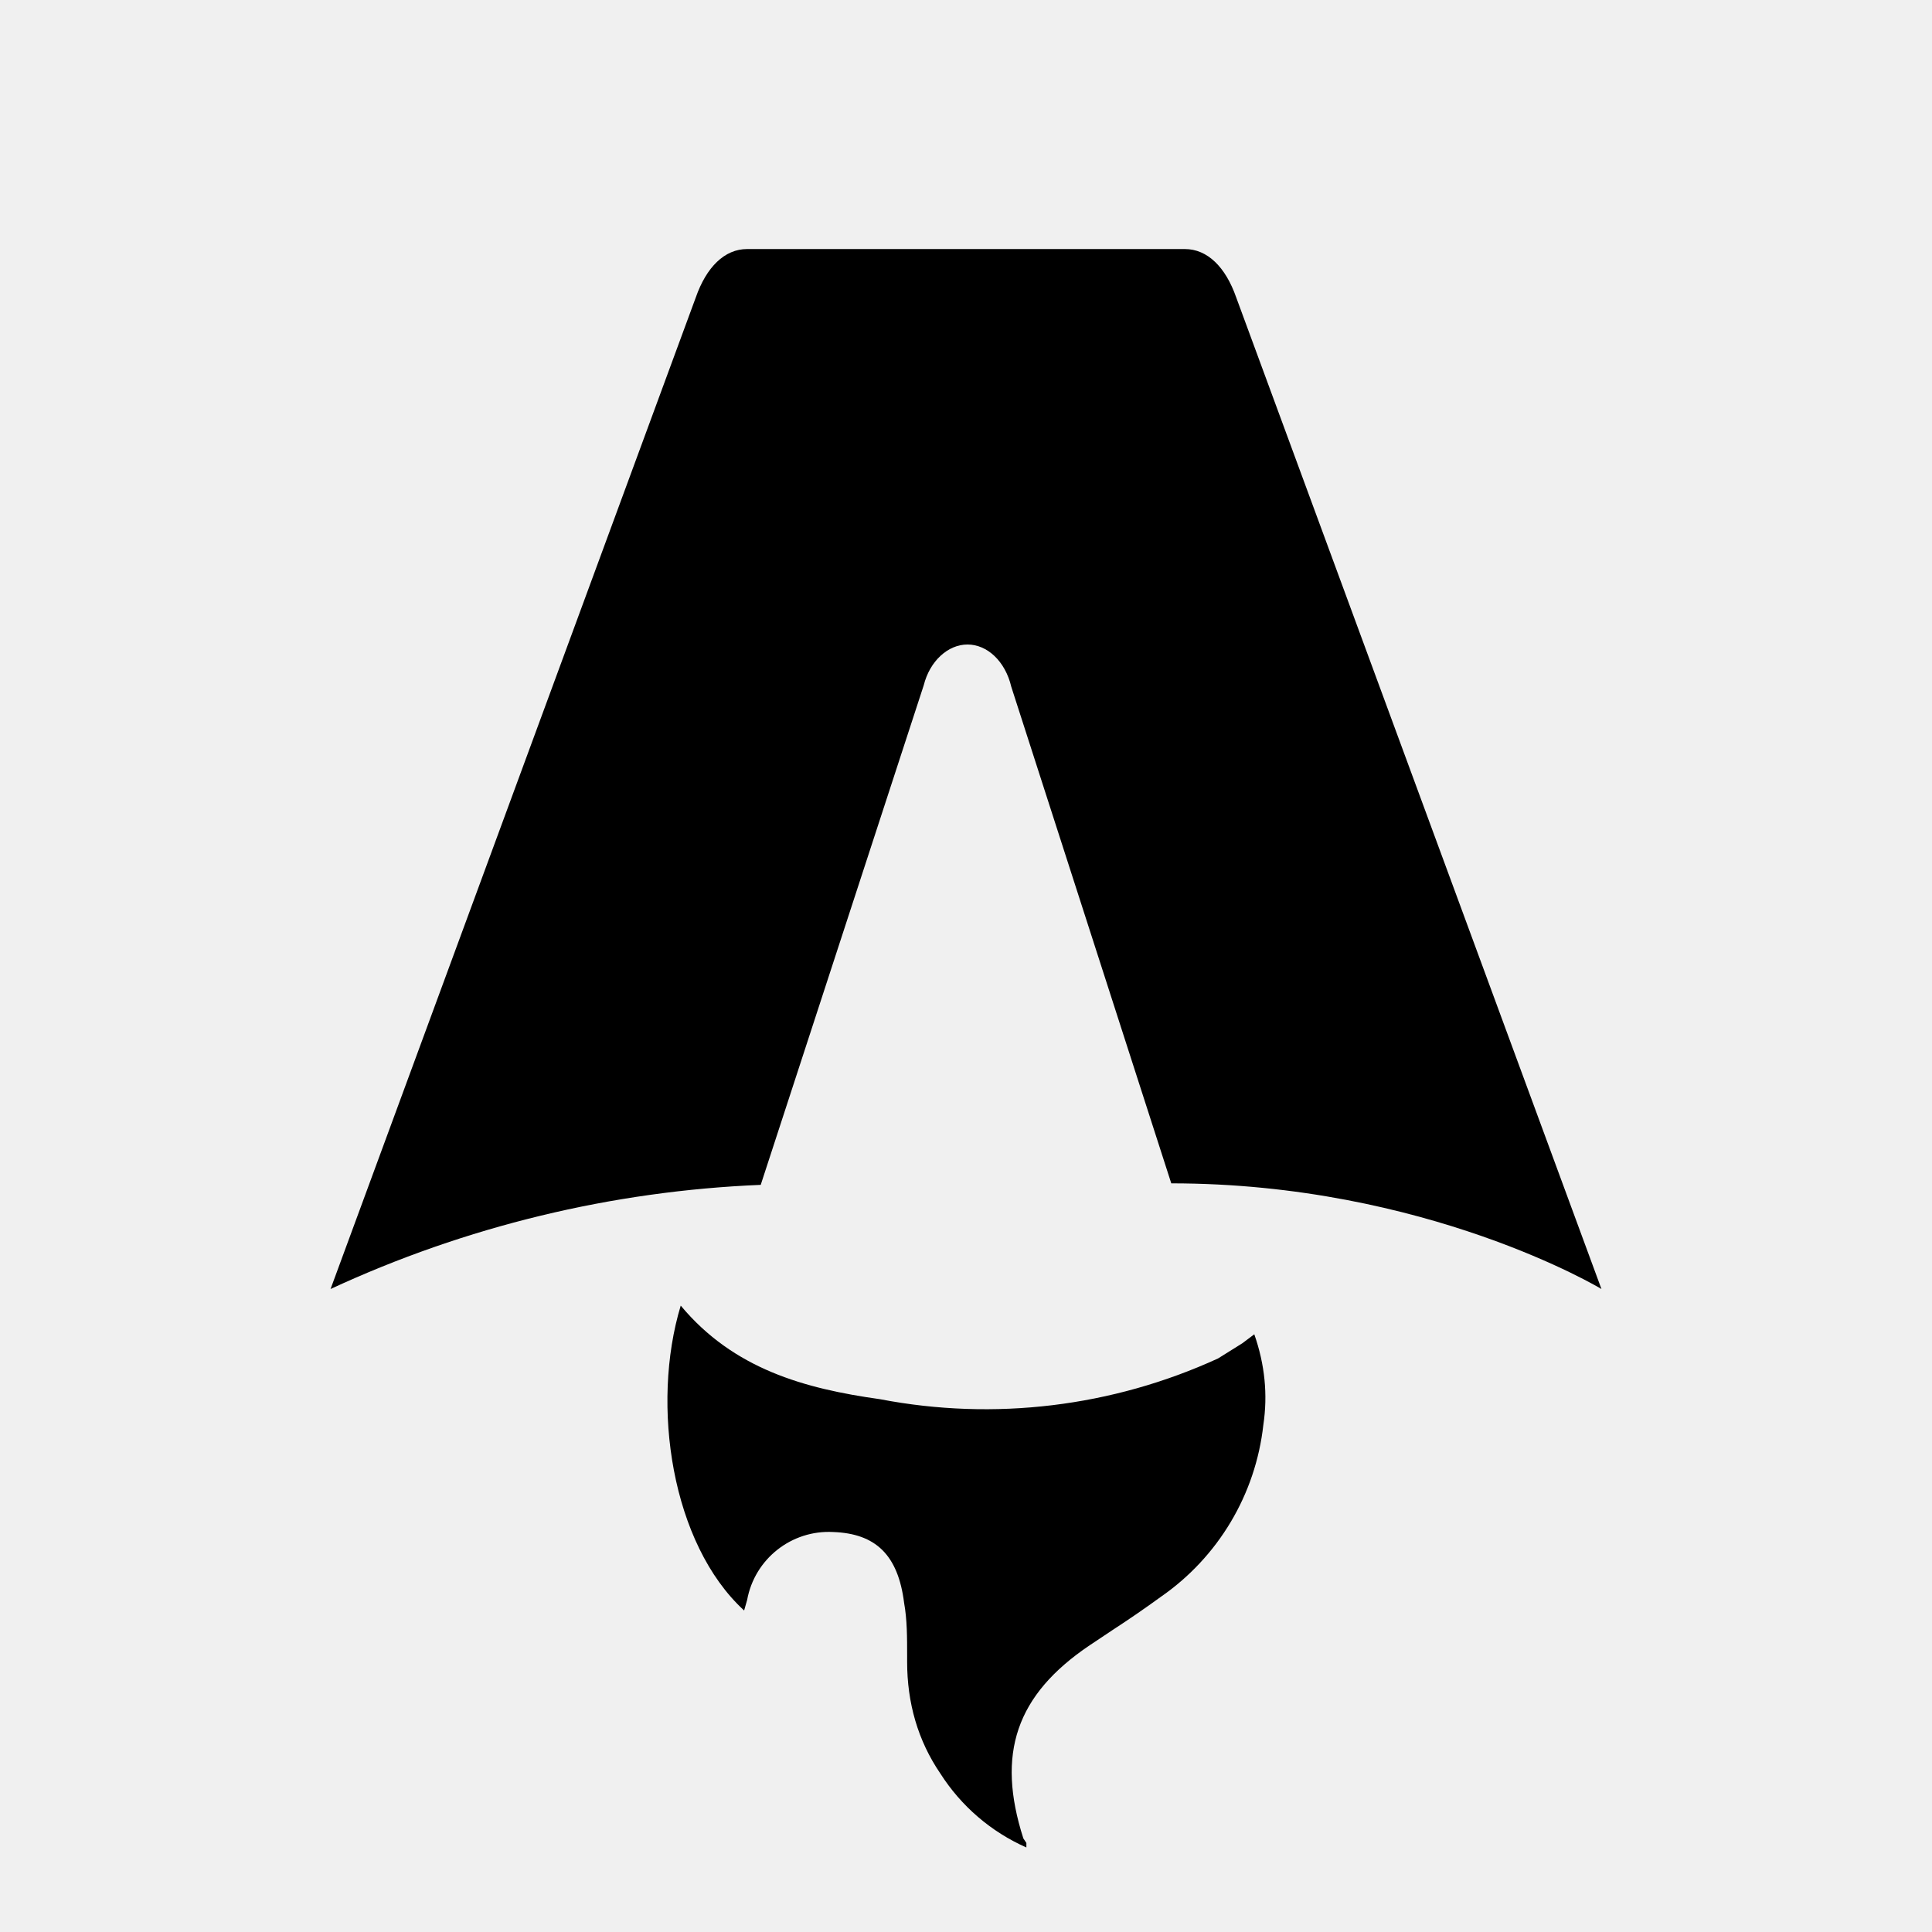
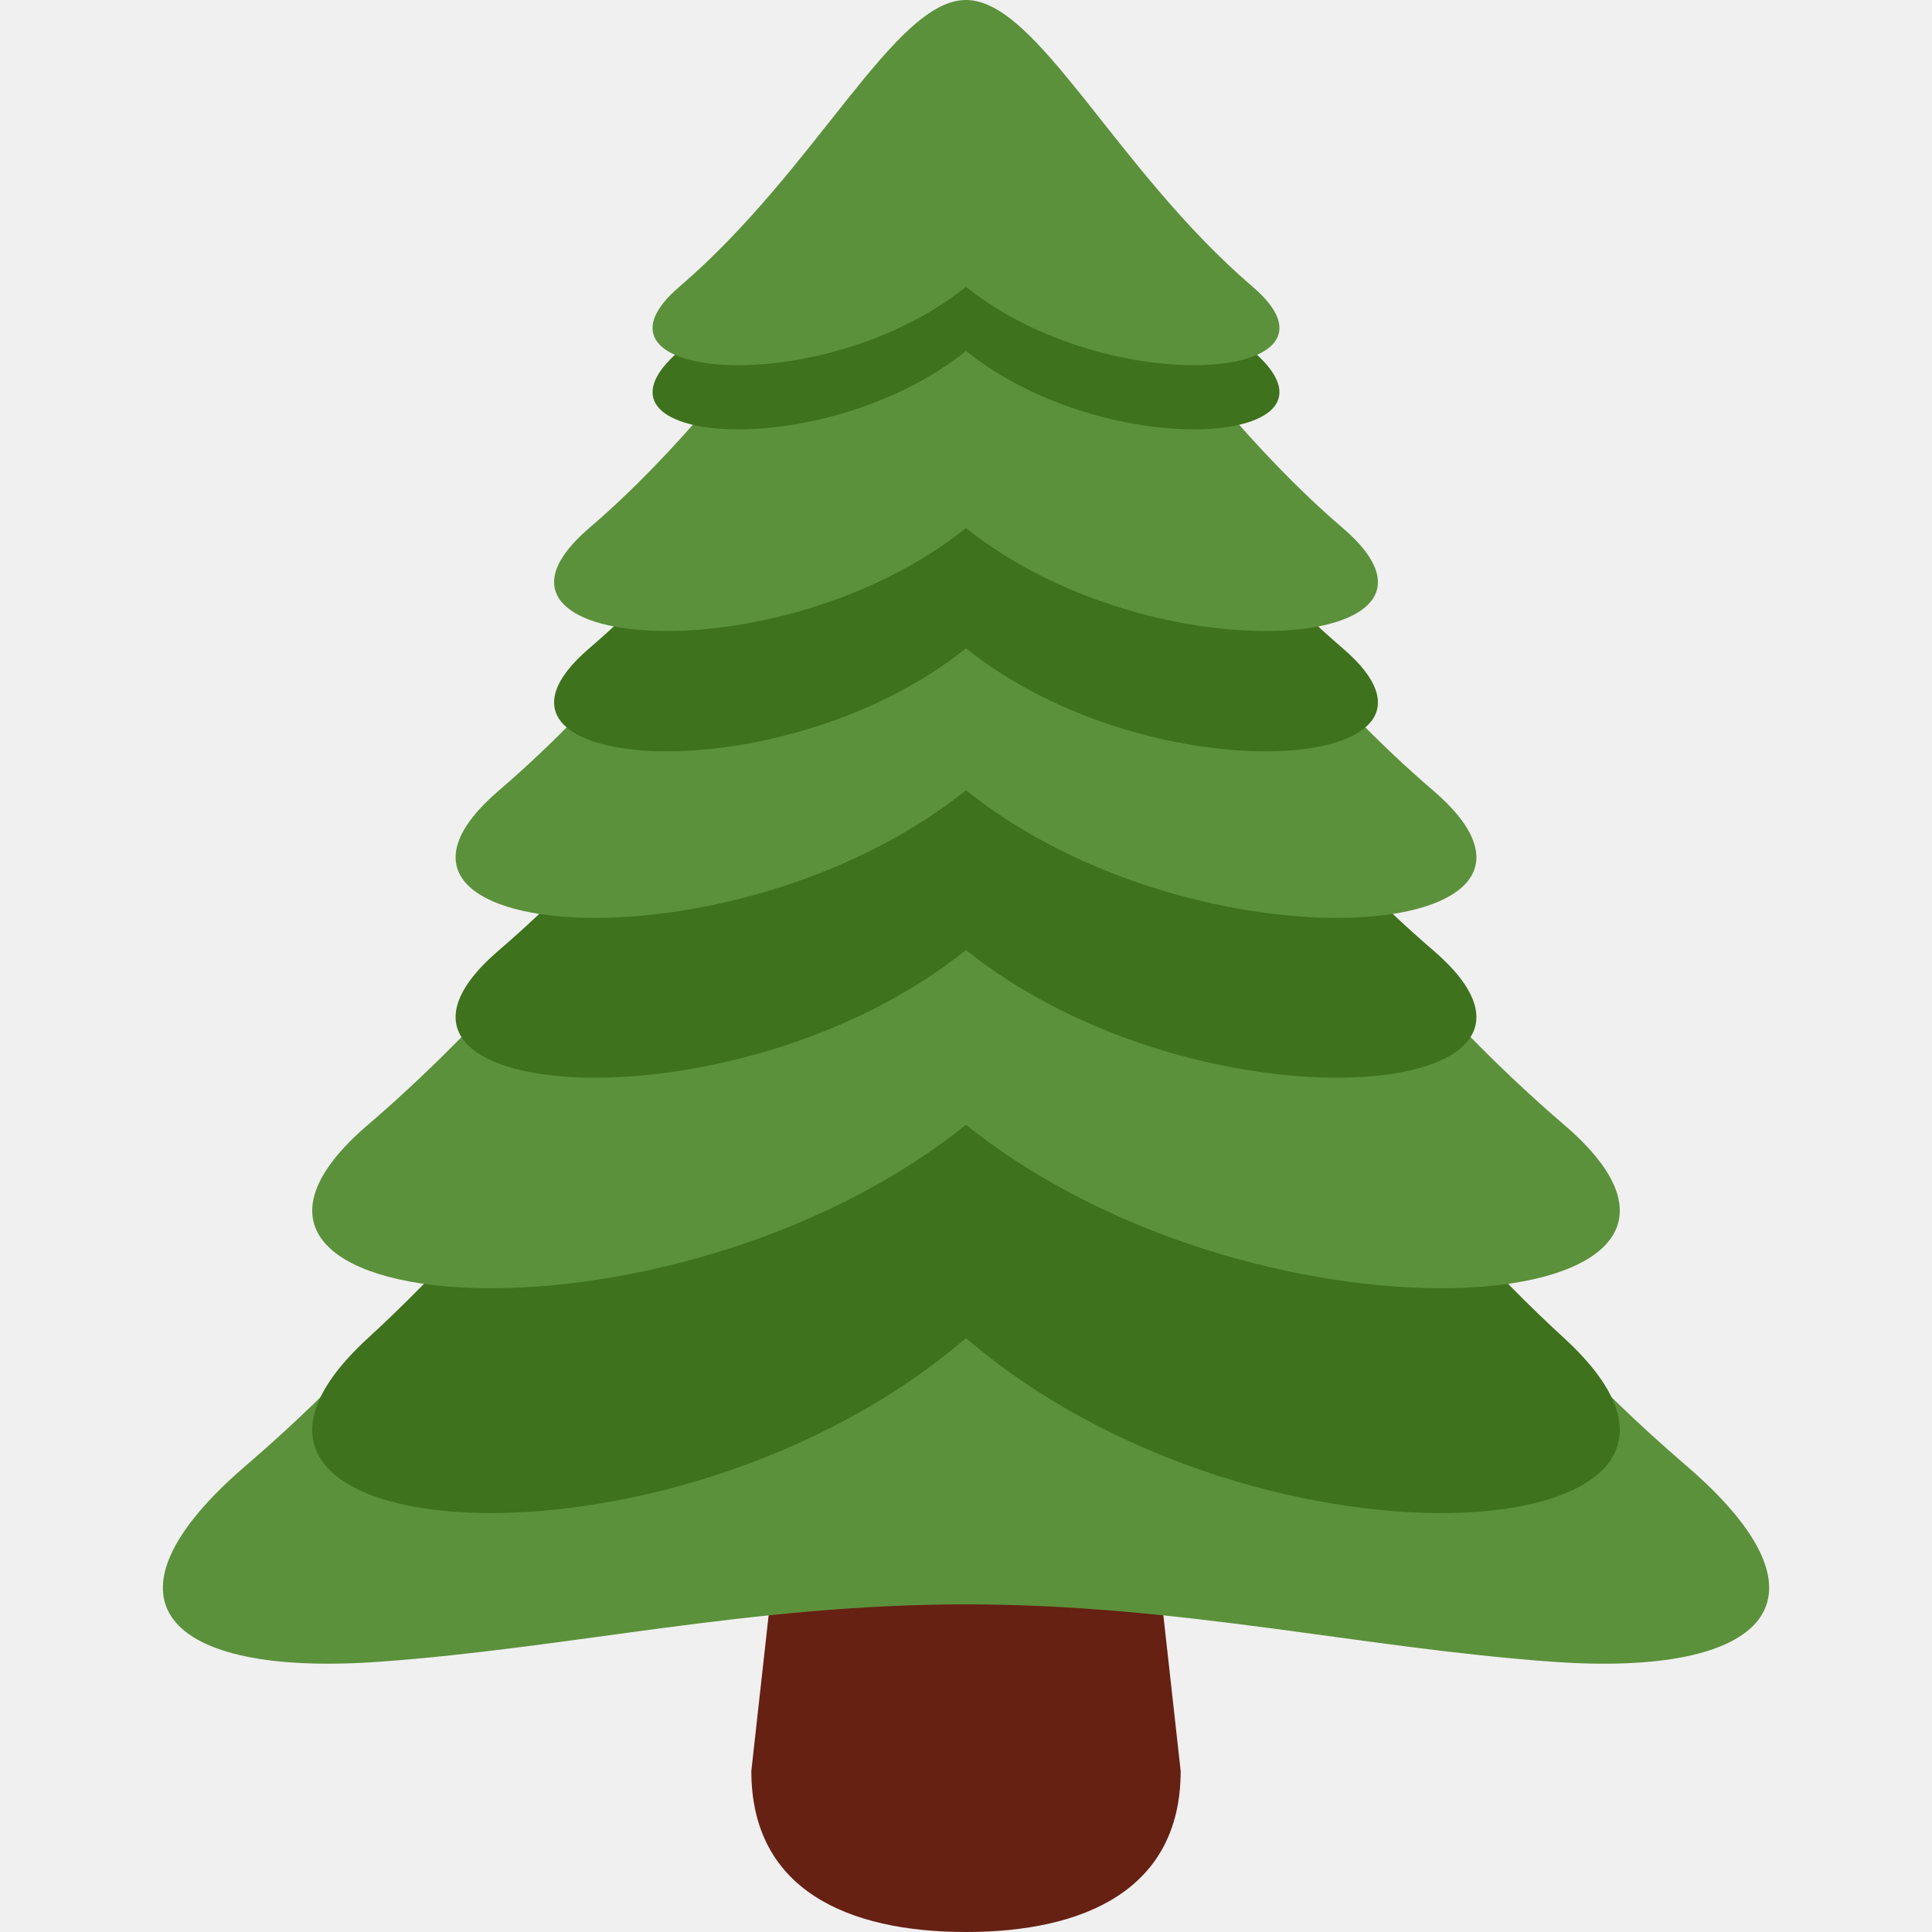
- <svg xmlns="http://www.w3.org/2000/svg" fill="none" viewBox="0 0 128 128">
-   <path d="M50.4 78.5a75.1 75.1 0 0 0-28.5 6.9l24.2-65.7c.7-2 1.9-3.2 3.4-3.2h29c1.5 0 2.7 1.2 3.4 3.2l24.2 65.7s-11.6-7-28.5-7L67 45.5c-.4-1.7-1.6-2.8-2.9-2.8-1.3 0-2.5 1.1-2.9 2.7L50.4 78.5Zm-1.1 28.2Zm-4.2-20.2c-2 6.6-.6 15.8 4.2 20.2a17.5 17.5 0 0 1 .2-.7 5.5 5.5 0 0 1 5.7-4.5c2.8.1 4.3 1.5 4.7 4.7.2 1.1.2 2.3.2 3.5v.4c0 2.7.7 5.2 2.2 7.4a13 13 0 0 0 5.7 4.9v-.3l-.2-.3c-1.8-5.6-.5-9.5 4.4-12.8l1.5-1a73 73 0 0 0 3.2-2.2 16 16 0 0 0 6.8-11.4c.3-2 .1-4-.6-6l-.8.6-1.6 1a37 37 0 0 1-22.4 2.7c-5-.7-9.7-2-13.2-6.2Z" />
-   <style>
-         path { fill: #000; }
-         @media (prefers-color-scheme: dark) {
-             path { fill: #FFF; }
-         }
-     </style>
+ <svg xmlns="http://www.w3.org/2000/svg" viewBox="0 0 36 36">
+   <path fill="#662113" d="M22 33c0 2.209-1.791 3-4 3s-4-.791-4-3l1-9c0-2.209.791-2 3-2s3-.209 3 2z" />
+   <path fill="#5c913b" d="M31.406 27.297C24.443 21.332 21.623 12.791 18 12.791s-6.443 8.541-13.405 14.506c-2.926 2.507-1.532 3.957 2.479 3.667c3.576-.258 6.919-1.069 10.926-1.069s7.352.812 10.926 1.069c4.012.29 5.405-1.16 2.48-3.667" />
+   <path fill="#3e721d" d="M29.145 24.934C23.794 20.027 20.787 13 18 13c-2.785 0-5.793 7.027-11.144 11.934c-4.252 3.898 5.572 4.773 11.144 0c5.569 4.773 15.396 3.898 11.145 0" />
+   <path fill="#5c913b" d="M29.145 20.959C23.794 16.375 20.787 9.811 18 9.811c-2.785 0-5.793 6.564-11.144 11.148c-4.252 3.642 5.572 4.459 11.144 0c5.569 4.459 15.396 3.642 11.145 0" />
+   <path fill="#3e721d" d="M26.7 17.703C22.523 14.125 20.176 9 18 9c-2.174 0-4.523 5.125-8.7 8.703c-3.319 2.844 4.35 3.482 8.7 0c4.349 3.482 12.02 2.844 8.7 0" />
+   <path fill="#5c913b" d="M26.7 14.726c-4.177-3.579-6.524-8.703-8.7-8.703c-2.174 0-4.523 5.125-8.7 8.703c-3.319 2.844 4.35 3.481 8.7 0c4.349 3.481 12.02 2.843 8.7 0" />
+   <path fill="#3e721d" d="M25.021 12.081C21.65 9.193 19.756 5.057 18 5.057c-1.755 0-3.65 4.136-7.021 7.024c-2.679 2.295 3.511 2.809 7.021 0c3.51 2.81 9.701 2.295 7.021 0" />
+   <path fill="#5c913b" d="M25.021 9.839C21.65 6.951 19.756 2.815 18 2.815c-1.755 0-3.65 4.136-7.021 7.024c-2.679 2.295 3.511 2.809 7.021 0c3.51 2.81 9.701 2.295 7.021 0" />
+   <path fill="#3e721d" d="M23.343 6.54C20.778 4.342 19.336 1.195 18 1.195c-1.335 0-2.778 3.148-5.343 5.345c-2.038 1.747 2.671 2.138 5.343 0c2.671 2.138 7.382 1.746 5.343 0" />
+   <path fill="#5c913b" d="M23.343 5.345C20.778 3.148 19.336 0 18 0c-1.335 0-2.778 3.148-5.343 5.345c-2.038 1.747 2.671 2.138 5.343 0c2.671 2.138 7.382 1.746 5.343 0" />
</svg>
